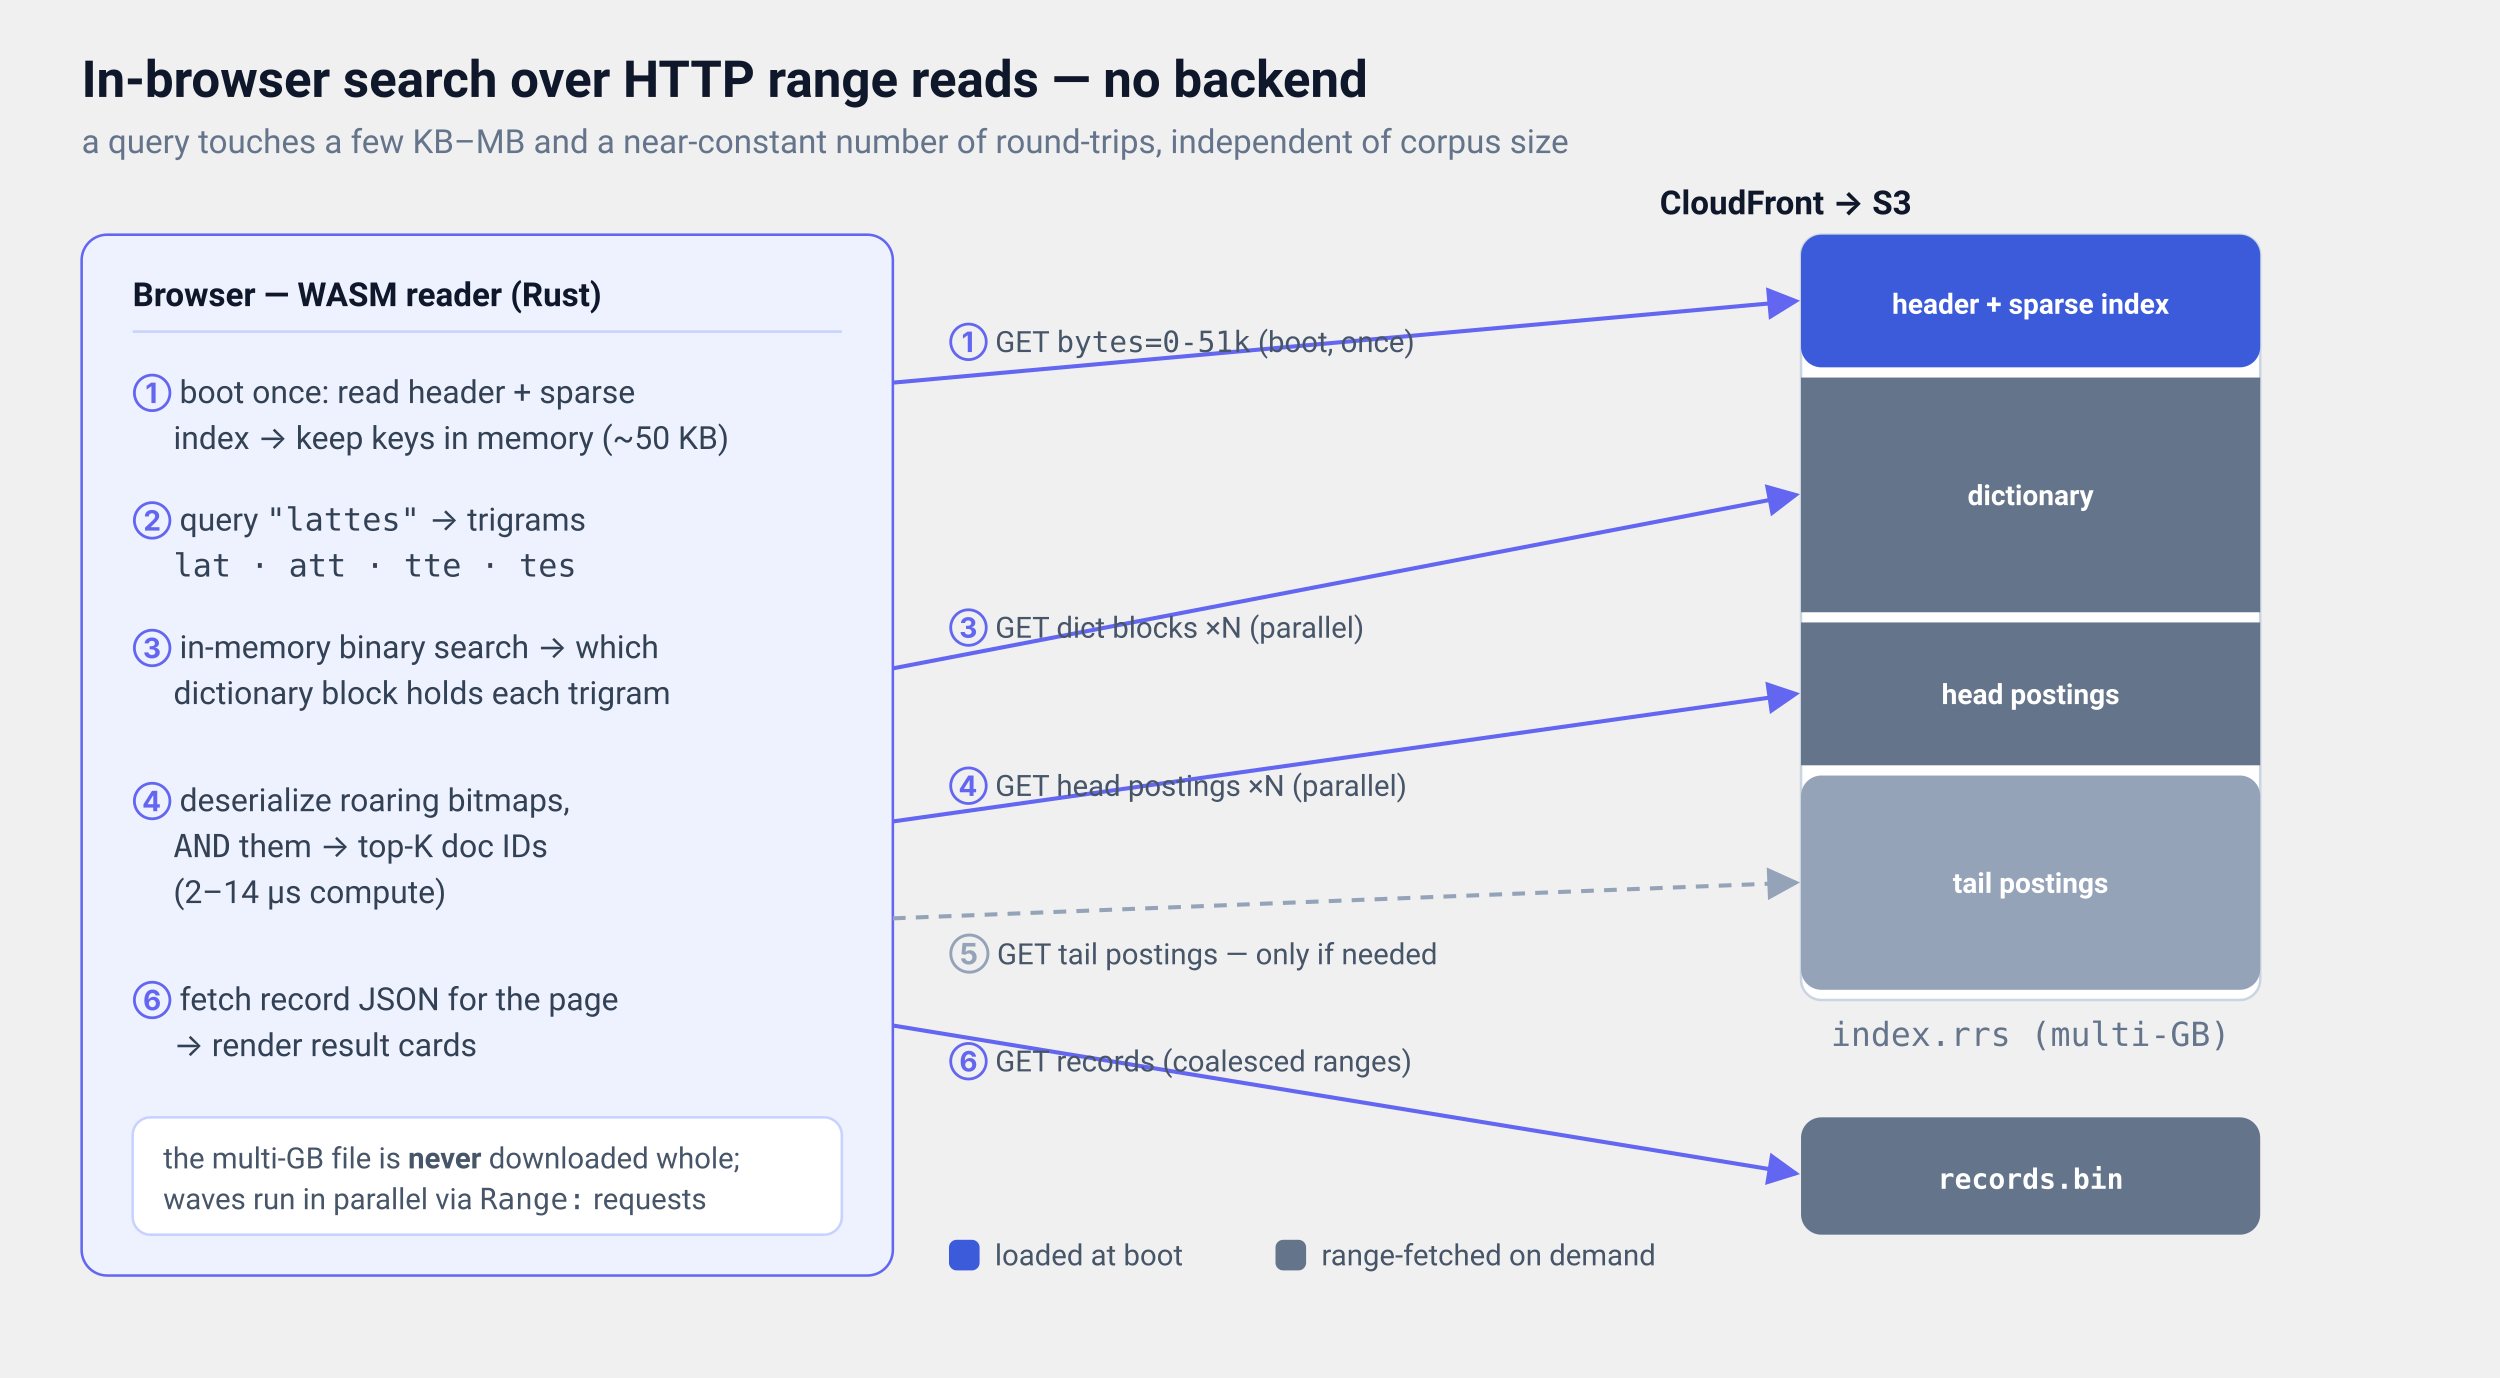
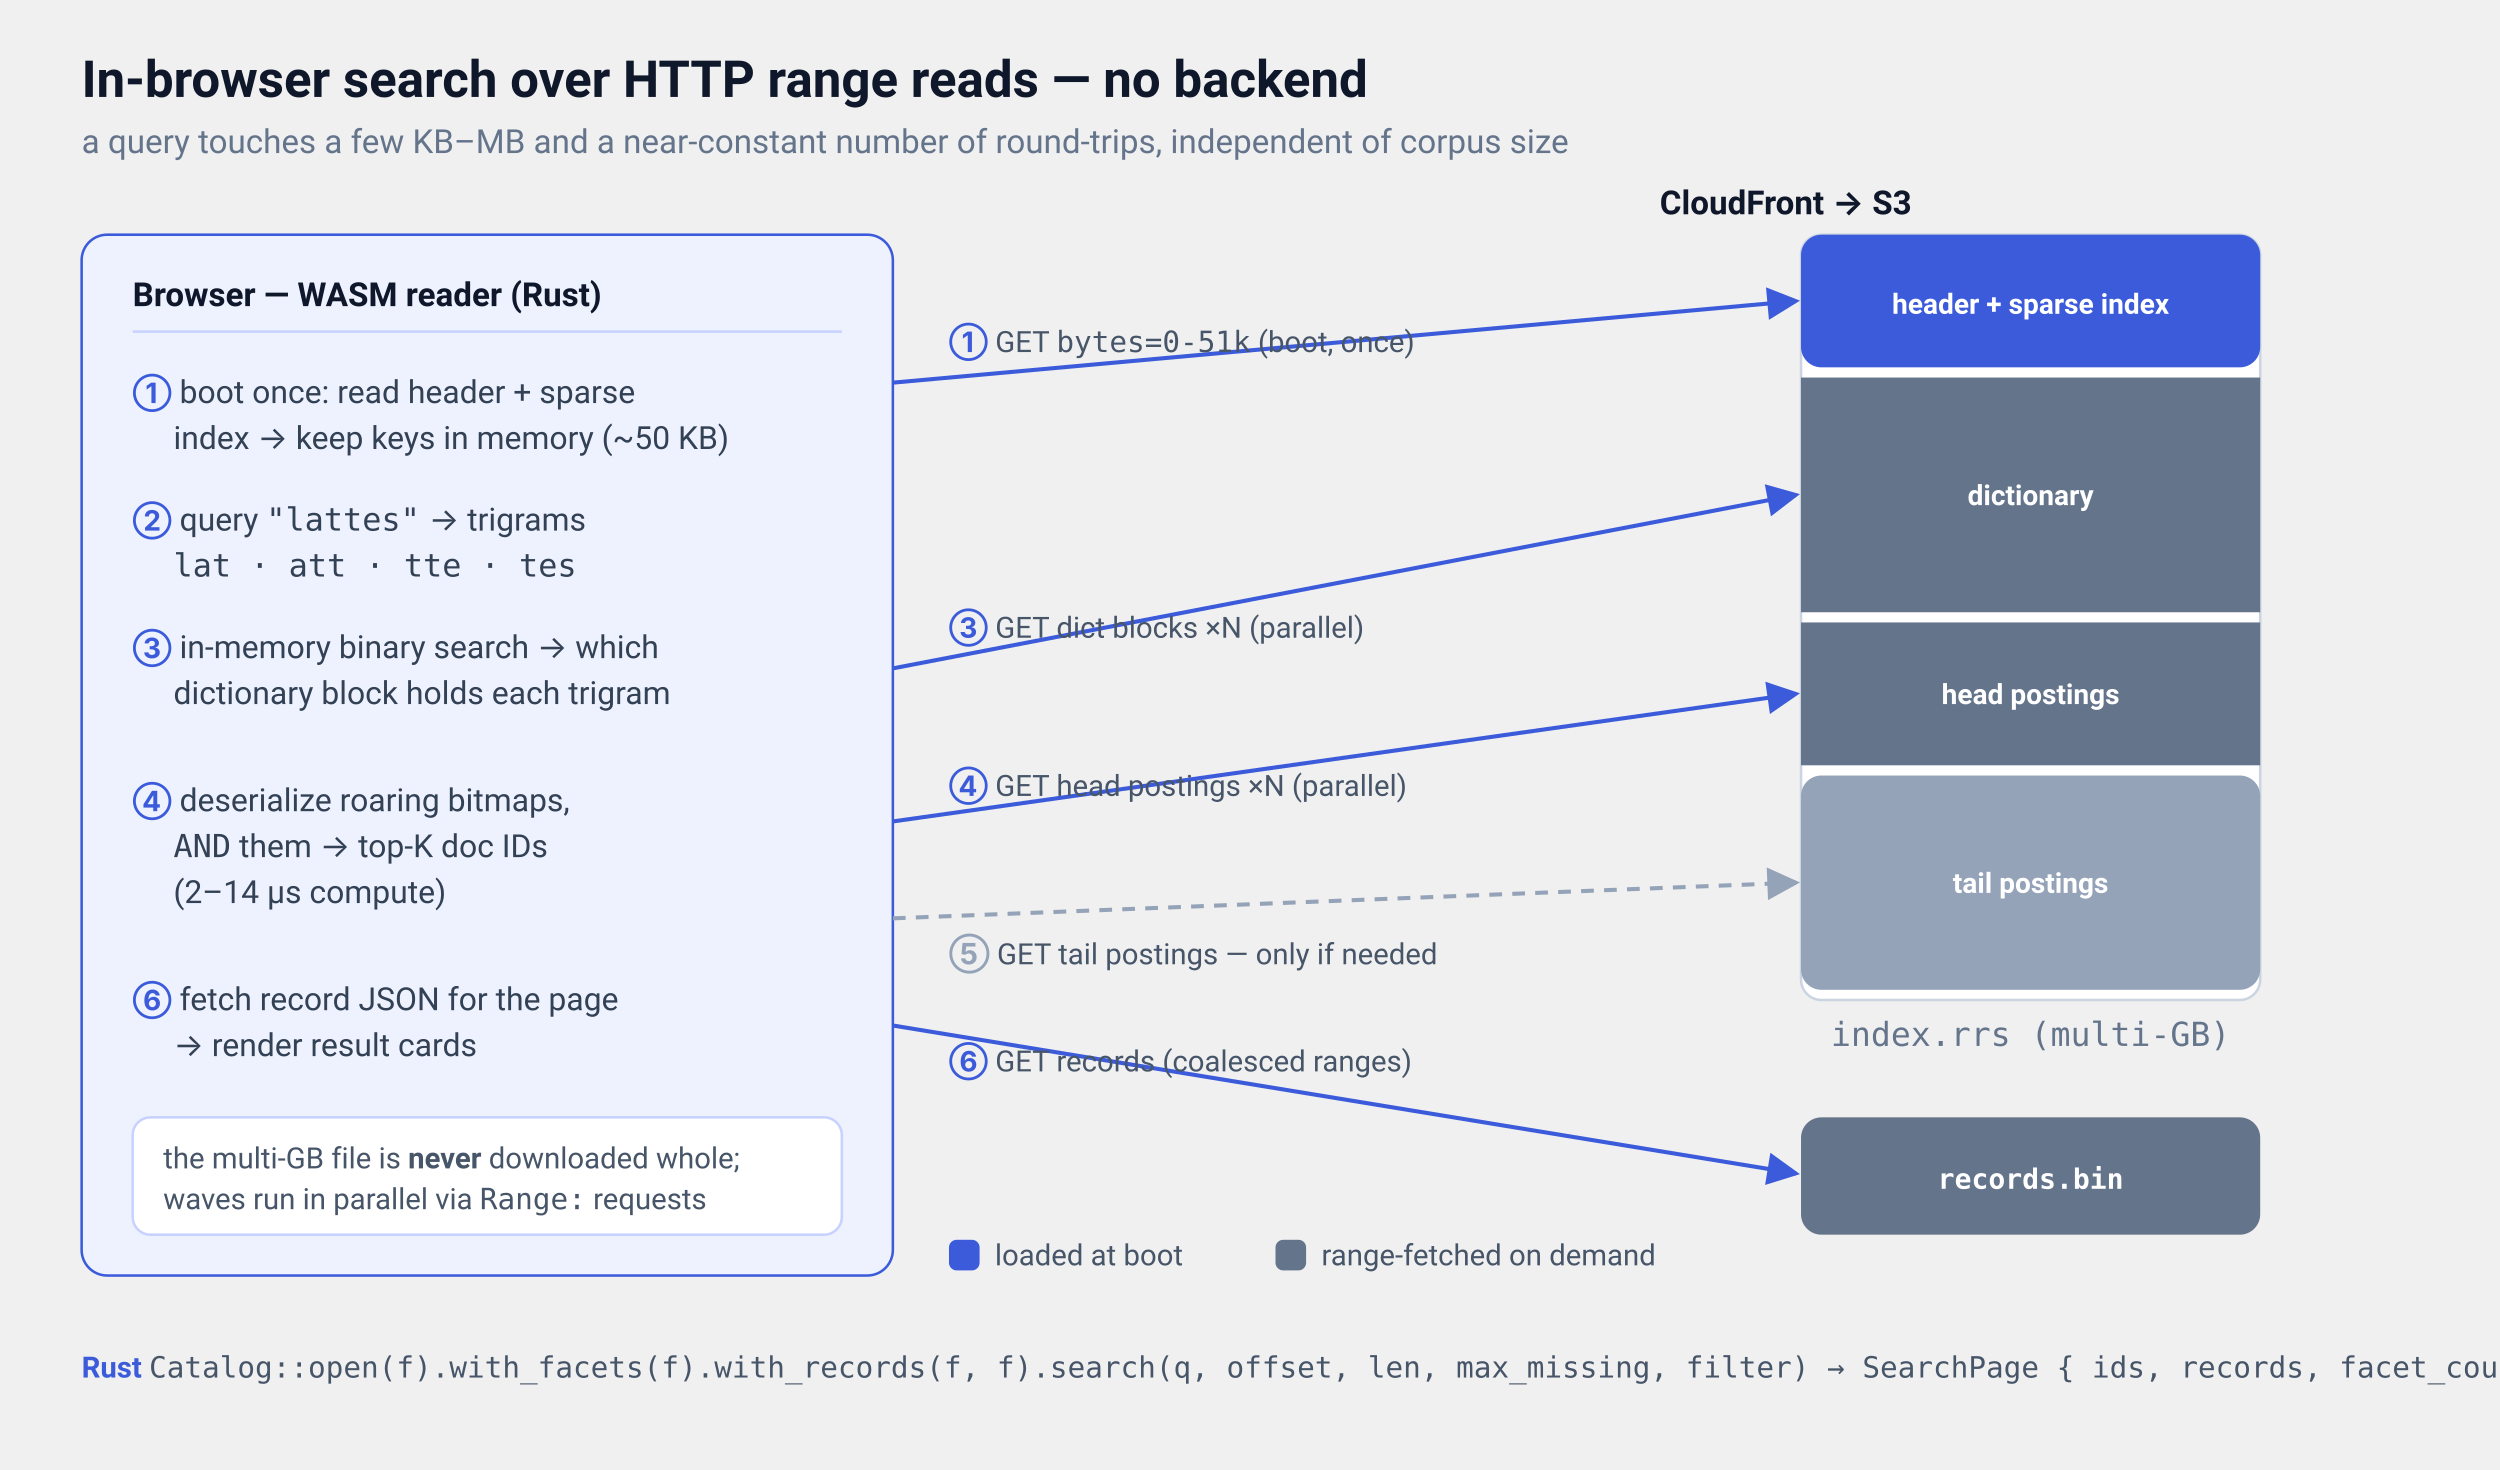
- <svg xmlns="http://www.w3.org/2000/svg" viewBox="0 0 980 540" font-family="-apple-system, BlinkMacSystemFont, 'Segoe UI', Roboto, sans-serif" role="img" aria-label="In-browser search via HTTP range reads">
+ <svg xmlns="http://www.w3.org/2000/svg" viewBox="0 0 980 576" font-family="-apple-system, BlinkMacSystemFont, 'Segoe UI', Roboto, sans-serif" role="img" aria-label="In-browser search via HTTP range reads">
  <defs>
    <style>
      .title{font-size:20px;font-weight:700;fill:#0f172a}
      .sub{font-size:13px;fill:#64748b}
      .box{font-size:13px;font-weight:700;fill:#0f172a}
      .step{font-size:12.5px;fill:#334155}
      .mono{font-family:ui-monospace,SFMono-Regular,Menlo,monospace}
      .seg{font-size:11px;font-weight:700;fill:#fff}
      .req{font-size:11.5px;fill:#475569}
-       .wave{font-size:11px;font-weight:700;fill:#6366f1}
+       .wave{font-size:11px;font-weight:700;fill:#3b5bdb}
    </style>
    <marker id="a2" markerWidth="9" markerHeight="9" refX="7" refY="4" orient="auto">
-       <path d="M0,0 L8,4 L0,8 z" fill="#6366f1" />
+       <path d="M0,0 L8,4 L0,8 z" fill="#3b5bdb" />
    </marker>
    <marker id="a3" markerWidth="9" markerHeight="9" refX="7" refY="4" orient="auto">
      <path d="M0,0 L8,4 L0,8 z" fill="#94a3b8" />
    </marker>
  </defs>
  <text x="32" y="38" class="title">In-browser search over HTTP range reads — no backend</text>
  <text x="32" y="60" class="sub">a query touches a few KB–MB and a near-constant number of round-trips, independent of corpus size</text>
-   <rect x="32" y="92" width="318" height="408" rx="10" fill="#eef2ff" stroke="#6366f1" />
+   <rect x="32" y="92" width="318" height="408" rx="10" fill="#eef2ff" stroke="#3b5bdb" />
  <text x="52" y="120" class="box">Browser — WASM reader (Rust)</text>
  <line x1="52" y1="130" x2="330" y2="130" stroke="#c7d2fe" />
  <text x="52" y="158" class="step">
    <tspan class="wave">①</tspan> boot once: read header + sparse</text>
  <text x="68" y="176" class="step">index → keep keys in memory (~50 KB)</text>
  <text x="52" y="208" class="step">
    <tspan class="wave">②</tspan> query <tspan class="mono">"lattes"</tspan> → trigrams</text>
  <text x="68" y="226" class="step mono" font-size="12">lat · att · tte · tes</text>
  <text x="52" y="258" class="step">
    <tspan class="wave">③</tspan> in-memory binary search → which</text>
  <text x="68" y="276" class="step">dictionary block holds each trigram</text>
  <text x="52" y="318" class="step">
    <tspan class="wave">④</tspan> deserialize roaring bitmaps,</text>
  <text x="68" y="336" class="step">
    <tspan class="mono">AND</tspan> them → top-K doc IDs</text>
  <text x="68" y="354" class="step" fill="#64748b">(2–14 µs compute)</text>
  <text x="52" y="396" class="step">
    <tspan class="wave">⑥</tspan> fetch record JSON for the page</text>
  <text x="68" y="414" class="step">→ render result cards</text>
  <rect x="52" y="438" width="278" height="46" rx="7" fill="#fff" stroke="#c7d2fe" />
  <text x="64" y="458" class="req">the multi-GB file is <tspan font-weight="700">never</tspan> downloaded whole;</text>
  <text x="64" y="474" class="req">waves run in parallel via <tspan class="mono">Range:</tspan> requests</text>
  <text x="700" y="84" class="box" text-anchor="middle">CloudFront → S3</text>
  <rect x="706" y="92" width="180" height="300" rx="8" fill="#fff" stroke="#cbd5e1" />
  <rect x="706" y="92" width="180" height="52" rx="8" fill="#3b5bdb" />
  <rect x="706" y="148" width="180" height="92" fill="#64748b" />
  <rect x="706" y="244" width="180" height="56" fill="#64748b" />
  <rect x="706" y="304" width="180" height="84" rx="8" fill="#94a3b8" />
  <text x="796" y="123" class="seg" text-anchor="middle">header + sparse index</text>
  <text x="796" y="198" class="seg" text-anchor="middle">dictionary</text>
  <text x="796" y="276" class="seg" text-anchor="middle">head postings</text>
  <text x="796" y="350" class="seg" text-anchor="middle">tail postings</text>
  <text x="796" y="410" class="sub mono" text-anchor="middle" font-size="11">index.rrs (multi-GB)</text>
  <rect x="706" y="438" width="180" height="46" rx="8" fill="#64748b" />
  <text x="796" y="466" class="seg mono" text-anchor="middle" font-size="11">records.bin</text>
-   <line x1="350" y1="150" x2="704" y2="118" stroke="#6366f1" stroke-width="1.6" marker-end="url(#a2)" />
+   <line x1="350" y1="150" x2="704" y2="118" stroke="#3b5bdb" stroke-width="1.6" marker-end="url(#a2)" />
  <text x="372" y="138" class="req">
    <tspan class="wave">①</tspan> GET <tspan class="mono">bytes=0-51k</tspan> (boot, once)</text>
-   <line x1="350" y1="262" x2="704" y2="194" stroke="#6366f1" stroke-width="1.6" marker-end="url(#a2)" />
+   <line x1="350" y1="262" x2="704" y2="194" stroke="#3b5bdb" stroke-width="1.6" marker-end="url(#a2)" />
  <text x="372" y="250" class="req">
    <tspan class="wave">③</tspan> GET dict blocks ×N (parallel)</text>
-   <line x1="350" y1="322" x2="704" y2="272" stroke="#6366f1" stroke-width="1.6" marker-end="url(#a2)" />
+   <line x1="350" y1="322" x2="704" y2="272" stroke="#3b5bdb" stroke-width="1.6" marker-end="url(#a2)" />
  <text x="372" y="312" class="req">
    <tspan class="wave">④</tspan> GET head postings ×N (parallel)</text>
  <line x1="350" y1="360" x2="704" y2="346" stroke="#94a3b8" stroke-width="1.6" stroke-dasharray="5 4" marker-end="url(#a3)" />
  <text x="372" y="378" class="req" fill="#64748b">
    <tspan fill="#94a3b8" font-weight="700">⑤</tspan> GET tail postings — only if needed</text>
-   <line x1="350" y1="402" x2="704" y2="460" stroke="#6366f1" stroke-width="1.6" marker-end="url(#a2)" />
+   <line x1="350" y1="402" x2="704" y2="460" stroke="#3b5bdb" stroke-width="1.6" marker-end="url(#a2)" />
  <text x="372" y="420" class="req">
    <tspan class="wave">⑥</tspan> GET records (coalesced ranges)</text>
  <rect x="372" y="486" width="12" height="12" rx="3" fill="#3b5bdb" />
  <text x="390" y="496" class="req">loaded at boot</text>
  <rect x="500" y="486" width="12" height="12" rx="3" fill="#64748b" />
  <text x="518" y="496" class="req">range-fetched on demand</text>
+   <text x="32" y="540" class="req">
+     <tspan font-weight="700" fill="#3b5bdb">Rust</tspan>
+     <tspan class="mono">Catalog::open(f).with_facets(f).with_records(f, f).search(q, offset, len, max_missing, filter) → SearchPage { ids, records, facet_counts }</tspan>
+   </text>
</svg>
